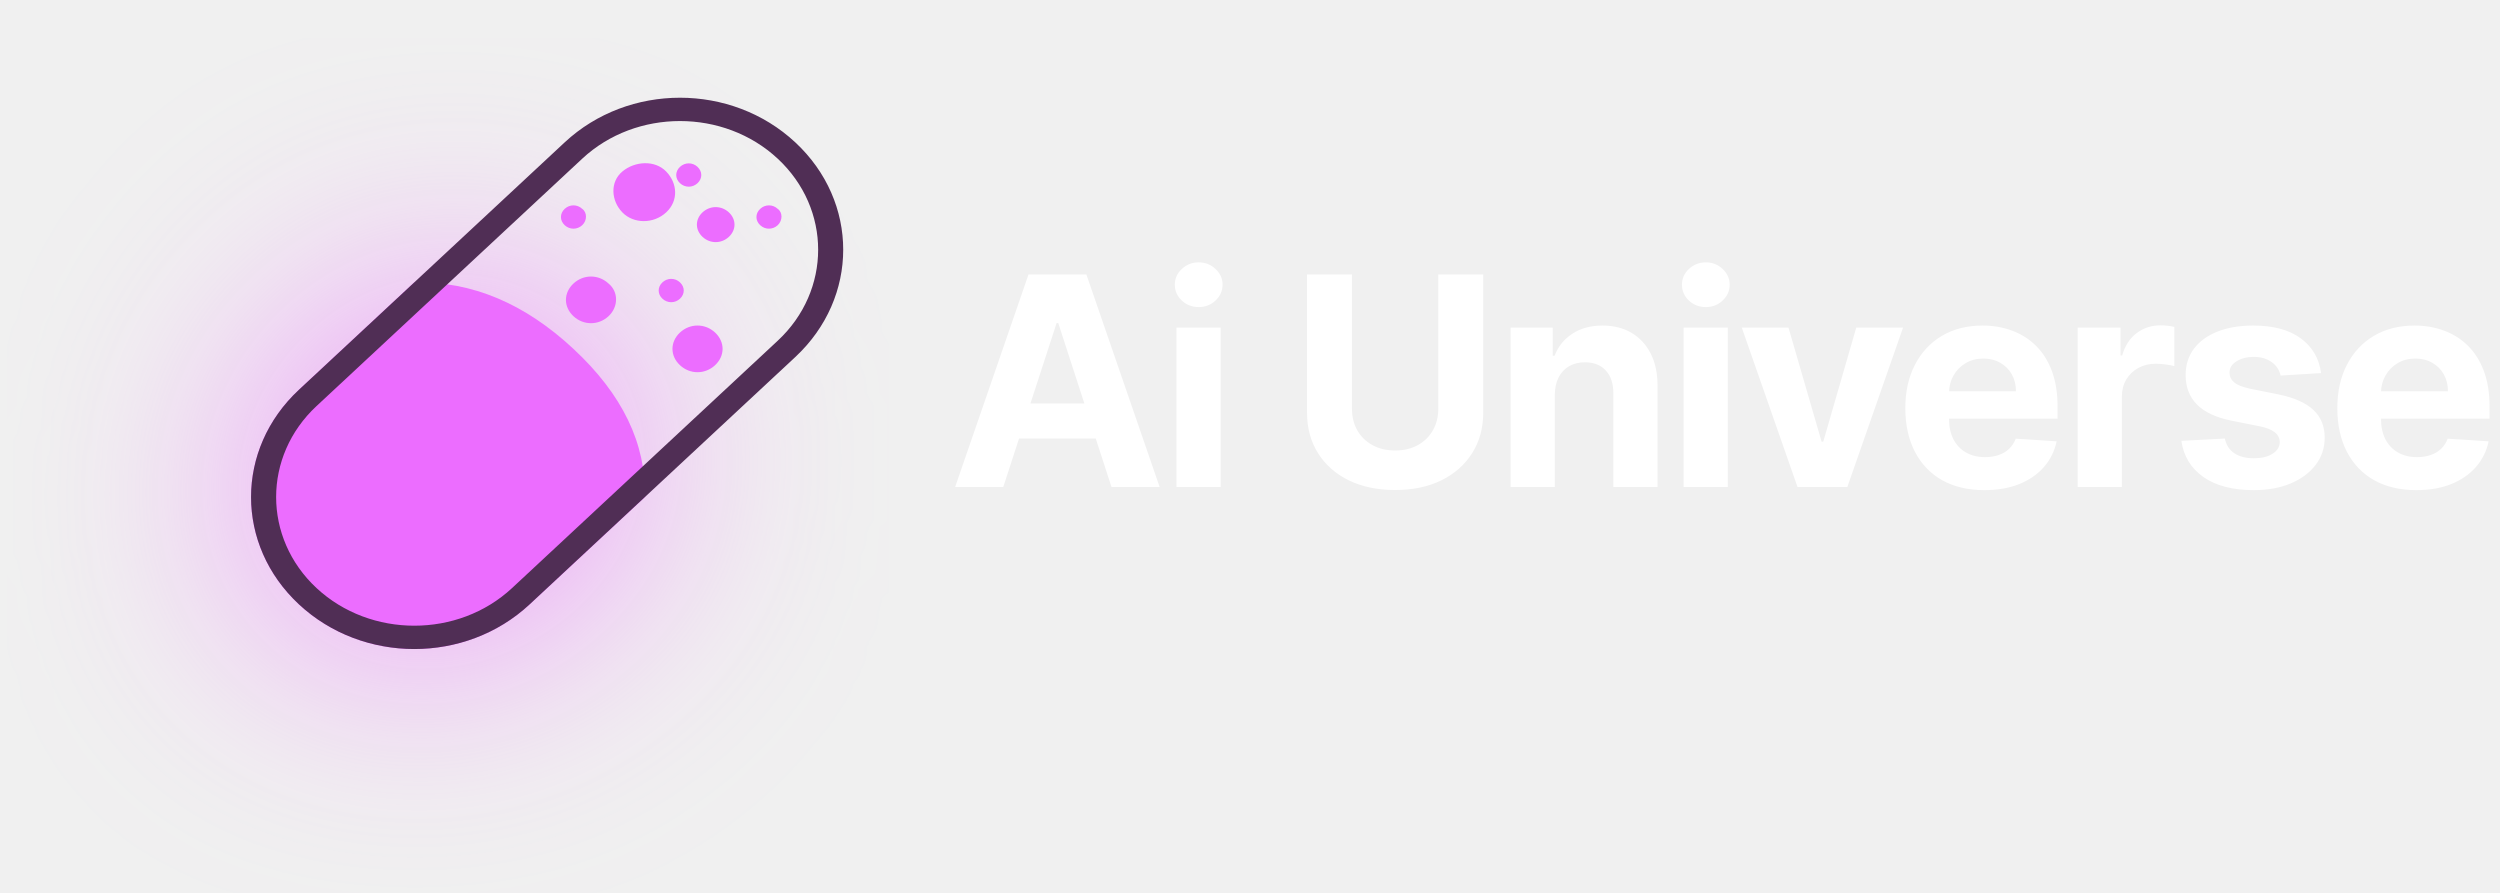
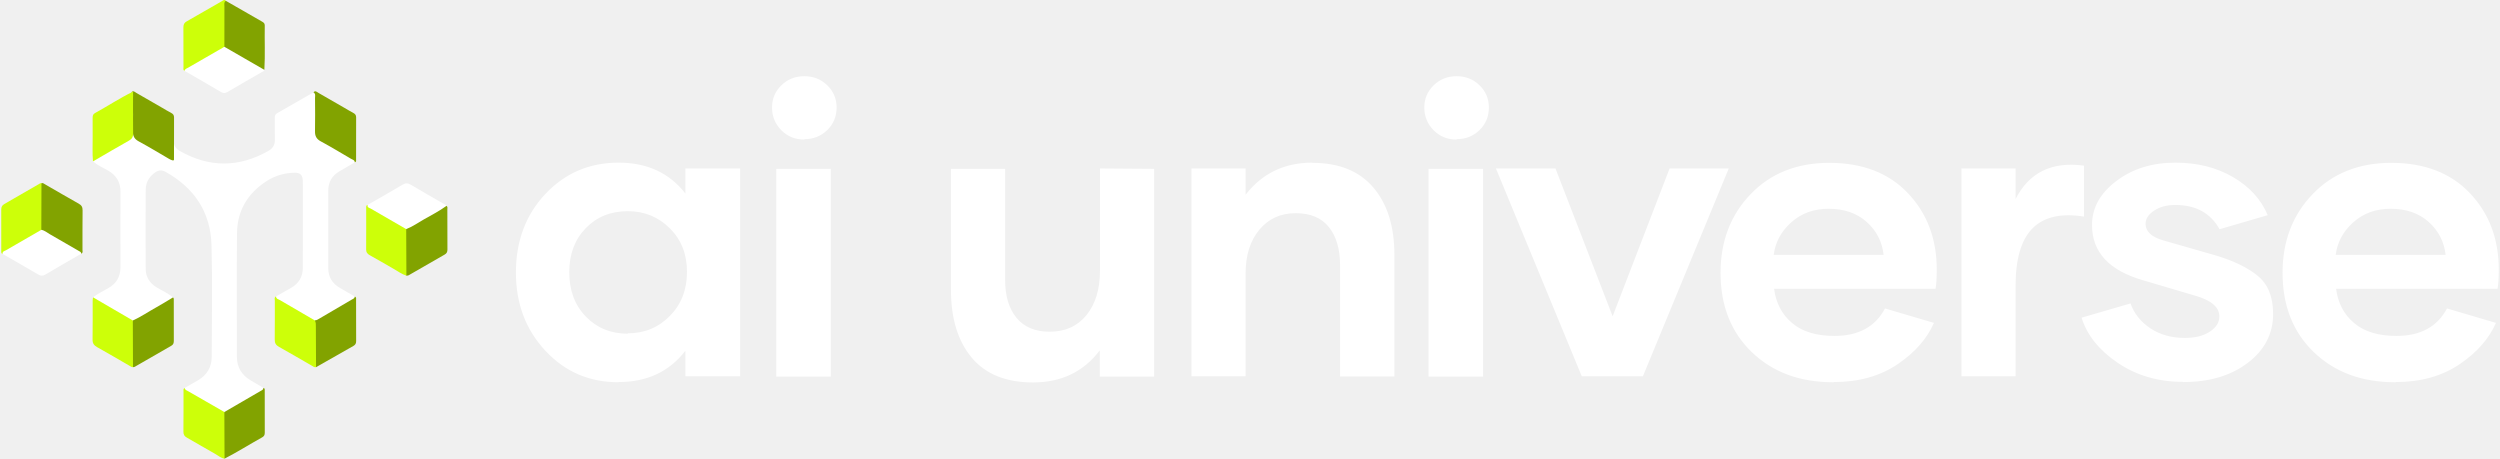
- <svg xmlns="http://www.w3.org/2000/svg" width="154" height="55" viewBox="0 0 154 55" fill="none">
-   <path d="M61.801 30H58.836L63.355 16.909H66.922L71.434 30H68.468L65.189 19.901H65.087L61.801 30ZM61.616 24.854H68.622V27.015H61.616V24.854ZM72.472 30V20.182H75.195V30H72.472ZM73.84 18.916C73.435 18.916 73.087 18.782 72.798 18.514C72.512 18.241 72.369 17.915 72.369 17.535C72.369 17.16 72.512 16.839 72.798 16.57C73.087 16.298 73.435 16.161 73.84 16.161C74.244 16.161 74.59 16.298 74.875 16.57C75.165 16.839 75.31 17.16 75.31 17.535C75.31 17.915 75.165 18.241 74.875 18.514C74.59 18.782 74.244 18.916 73.84 18.916ZM88.599 16.909H91.367V25.41C91.367 26.365 91.139 27.2 90.683 27.916C90.231 28.632 89.598 29.19 88.784 29.591C87.97 29.987 87.022 30.185 85.94 30.185C84.853 30.185 83.903 29.987 83.089 29.591C82.275 29.19 81.642 28.632 81.191 27.916C80.739 27.2 80.513 26.365 80.513 25.41V16.909H83.281V25.174C83.281 25.673 83.389 26.116 83.607 26.504C83.828 26.891 84.139 27.196 84.54 27.418C84.941 27.639 85.407 27.75 85.94 27.75C86.477 27.75 86.943 27.639 87.34 27.418C87.74 27.196 88.049 26.891 88.267 26.504C88.488 26.116 88.599 25.673 88.599 25.174V16.909ZM95.776 24.324V30H93.053V20.182H95.648V21.914H95.763C95.98 21.343 96.345 20.891 96.856 20.559C97.367 20.222 97.987 20.054 98.716 20.054C99.398 20.054 99.992 20.203 100.499 20.501C101.007 20.8 101.401 21.226 101.682 21.78C101.963 22.329 102.104 22.986 102.104 23.749V30H99.381V24.234C99.385 23.634 99.232 23.165 98.921 22.828C98.61 22.487 98.181 22.317 97.636 22.317C97.269 22.317 96.945 22.396 96.664 22.553C96.387 22.711 96.17 22.941 96.012 23.244C95.859 23.542 95.78 23.902 95.776 24.324ZM103.71 30V20.182H106.433V30H103.71ZM105.078 18.916C104.673 18.916 104.326 18.782 104.036 18.514C103.75 18.241 103.608 17.915 103.608 17.535C103.608 17.16 103.75 16.839 104.036 16.57C104.326 16.298 104.673 16.161 105.078 16.161C105.483 16.161 105.828 16.298 106.113 16.57C106.403 16.839 106.548 17.16 106.548 17.535C106.548 17.915 106.403 18.241 106.113 18.514C105.828 18.782 105.483 18.916 105.078 18.916ZM117.228 20.182L113.795 30H110.727L107.294 20.182H110.171L112.21 27.207H112.312L114.345 20.182H117.228ZM122.239 30.192C121.229 30.192 120.36 29.987 119.631 29.578C118.907 29.165 118.349 28.581 117.957 27.827C117.564 27.068 117.368 26.171 117.368 25.136C117.368 24.126 117.564 23.239 117.957 22.477C118.349 21.714 118.9 21.119 119.612 20.693C120.328 20.267 121.167 20.054 122.131 20.054C122.778 20.054 123.381 20.158 123.939 20.367C124.502 20.572 124.992 20.881 125.41 21.294C125.832 21.707 126.16 22.227 126.394 22.854C126.628 23.476 126.746 24.204 126.746 25.04V25.788H118.455V24.1H124.182C124.182 23.708 124.097 23.361 123.927 23.058C123.756 22.756 123.52 22.519 123.217 22.349C122.919 22.174 122.572 22.087 122.175 22.087C121.762 22.087 121.395 22.183 121.076 22.374C120.761 22.562 120.513 22.815 120.334 23.135C120.155 23.45 120.064 23.802 120.06 24.19V25.794C120.06 26.28 120.149 26.7 120.328 27.053C120.511 27.407 120.769 27.68 121.101 27.871C121.434 28.063 121.828 28.159 122.284 28.159C122.587 28.159 122.864 28.116 123.115 28.031C123.366 27.946 123.582 27.818 123.761 27.648C123.939 27.477 124.076 27.268 124.17 27.021L126.688 27.188C126.56 27.793 126.298 28.321 125.902 28.773C125.51 29.22 125.003 29.57 124.381 29.821C123.763 30.068 123.049 30.192 122.239 30.192ZM127.983 30V20.182H130.623V21.895H130.725C130.904 21.285 131.204 20.825 131.626 20.514C132.048 20.199 132.534 20.041 133.083 20.041C133.22 20.041 133.367 20.05 133.524 20.067C133.682 20.084 133.821 20.107 133.94 20.137V22.553C133.812 22.515 133.635 22.481 133.409 22.451C133.184 22.421 132.977 22.406 132.789 22.406C132.389 22.406 132.031 22.494 131.716 22.668C131.404 22.839 131.157 23.077 130.974 23.384C130.795 23.691 130.706 24.045 130.706 24.445V30H127.983ZM142.977 22.982L140.484 23.135C140.441 22.922 140.35 22.73 140.209 22.56C140.068 22.385 139.883 22.246 139.653 22.144C139.427 22.038 139.157 21.984 138.841 21.984C138.419 21.984 138.064 22.074 137.774 22.253C137.484 22.428 137.339 22.662 137.339 22.956C137.339 23.19 137.433 23.389 137.62 23.55C137.808 23.712 138.13 23.842 138.586 23.94L140.363 24.298C141.317 24.494 142.029 24.81 142.497 25.244C142.966 25.679 143.201 26.25 143.201 26.957C143.201 27.601 143.011 28.166 142.632 28.651C142.257 29.137 141.741 29.516 141.085 29.789C140.433 30.058 139.681 30.192 138.828 30.192C137.529 30.192 136.493 29.921 135.722 29.38C134.955 28.834 134.505 28.093 134.373 27.155L137.051 27.015C137.132 27.411 137.328 27.714 137.64 27.923C137.951 28.127 138.349 28.229 138.835 28.229C139.312 28.229 139.696 28.138 139.985 27.954C140.279 27.767 140.429 27.526 140.433 27.232C140.429 26.985 140.324 26.783 140.12 26.625C139.915 26.463 139.6 26.34 139.174 26.254L137.473 25.916C136.515 25.724 135.801 25.391 135.332 24.918C134.867 24.445 134.635 23.842 134.635 23.109C134.635 22.479 134.806 21.935 135.147 21.479C135.492 21.023 135.975 20.672 136.598 20.425C137.224 20.178 137.957 20.054 138.796 20.054C140.037 20.054 141.012 20.316 141.724 20.84C142.44 21.364 142.858 22.078 142.977 22.982ZM148.85 30.192C147.84 30.192 146.97 29.987 146.242 29.578C145.517 29.165 144.959 28.581 144.567 27.827C144.175 27.068 143.979 26.171 143.979 25.136C143.979 24.126 144.175 23.239 144.567 22.477C144.959 21.714 145.511 21.119 146.223 20.693C146.938 20.267 147.778 20.054 148.741 20.054C149.389 20.054 149.992 20.158 150.55 20.367C151.112 20.572 151.603 20.881 152.02 21.294C152.442 21.707 152.77 22.227 153.005 22.854C153.239 23.476 153.356 24.204 153.356 25.04V25.788H145.066V24.1H150.793C150.793 23.708 150.708 23.361 150.537 23.058C150.367 22.756 150.13 22.519 149.828 22.349C149.529 22.174 149.182 22.087 148.786 22.087C148.372 22.087 148.006 22.183 147.686 22.374C147.371 22.562 147.124 22.815 146.945 23.135C146.766 23.45 146.674 23.802 146.67 24.19V25.794C146.67 26.28 146.759 26.7 146.938 27.053C147.122 27.407 147.38 27.68 147.712 27.871C148.044 28.063 148.438 28.159 148.894 28.159C149.197 28.159 149.474 28.116 149.725 28.031C149.977 27.946 150.192 27.818 150.371 27.648C150.55 27.477 150.686 27.268 150.78 27.021L153.299 27.188C153.171 27.793 152.909 28.321 152.512 28.773C152.12 29.22 151.613 29.57 150.991 29.821C150.373 30.068 149.659 30.192 148.85 30.192Z" fill="white" />
-   <g filter="url(#filter0_f_1_4)">
-     <path d="M18.418 24.006L25.521 17.394C29.072 17.322 32.314 18.688 35.325 21.491C38.336 24.294 39.803 27.312 39.725 30.619L32.623 37.231C28.686 40.897 22.355 40.897 18.418 37.231C14.481 33.566 14.481 27.672 18.418 24.006Z" fill="#EC6DFF" fill-opacity="0.75" />
-   </g>
-   <path d="M18.418 24.006L25.521 17.394C29.072 17.322 32.314 18.688 35.325 21.491C38.336 24.294 39.803 27.312 39.725 30.619L32.623 37.231C28.686 40.897 22.355 40.897 18.418 37.231C14.481 33.566 14.481 27.672 18.418 24.006Z" fill="#EC6DFF" />
-   <path d="M19.499 25.012C16.18 28.103 16.18 33.134 19.499 36.225C22.819 39.316 28.223 39.316 31.542 36.225L47.908 20.988C51.228 17.897 51.228 12.866 47.908 9.775C44.589 6.684 39.185 6.684 35.865 9.775L19.499 25.012ZM18.418 24.006L34.785 8.769C38.722 5.103 45.052 5.103 48.989 8.769C52.926 12.434 52.926 18.328 48.989 21.994L32.623 37.231C28.686 40.897 22.355 40.897 18.418 37.231C14.481 33.566 14.481 27.672 18.418 24.006Z" fill="#502E55" />
-   <path d="M37.486 19.478C36.869 20.053 35.942 20.053 35.325 19.478C34.707 18.903 34.707 18.041 35.325 17.466C35.942 16.891 36.869 16.891 37.486 17.466C38.104 17.969 38.104 18.903 37.486 19.478ZM44.048 22.497C43.431 23.072 42.504 23.072 41.887 22.497C41.269 21.922 41.269 21.059 41.887 20.484C42.504 19.909 43.431 19.909 44.048 20.484C44.666 21.059 44.666 21.922 44.048 22.497ZM44.898 14.591C44.434 15.022 43.739 15.022 43.276 14.591C42.813 14.159 42.813 13.512 43.276 13.081C43.739 12.65 44.434 12.65 44.898 13.081C45.361 13.512 45.361 14.159 44.898 14.591ZM47.908 13.872C47.599 14.159 47.136 14.159 46.828 13.872C46.519 13.584 46.519 13.153 46.828 12.866C47.136 12.578 47.599 12.578 47.908 12.866C48.217 13.081 48.217 13.584 47.908 13.872ZM42.968 11.284C42.659 11.572 42.196 11.572 41.887 11.284C41.578 10.997 41.578 10.566 41.887 10.278C42.196 9.991 42.659 9.991 42.968 10.278C43.276 10.566 43.276 10.997 42.968 11.284ZM41.887 18.4C41.578 18.688 41.115 18.688 40.806 18.4C40.497 18.113 40.497 17.681 40.806 17.394C41.115 17.106 41.578 17.106 41.887 17.394C42.196 17.681 42.196 18.113 41.887 18.4ZM35.865 13.872C35.556 14.159 35.093 14.159 34.785 13.872C34.476 13.584 34.476 13.153 34.785 12.866C35.093 12.578 35.556 12.578 35.865 12.866C36.174 13.081 36.174 13.584 35.865 13.872ZM41.038 13.081C40.266 13.8 39.03 13.8 38.336 13.081C37.641 12.363 37.564 11.213 38.336 10.566C39.108 9.919 40.343 9.847 41.038 10.566C41.732 11.284 41.81 12.363 41.038 13.081Z" fill="#EC6DFF" />
-   <defs>
-     <filter id="filter0_f_1_4" x="0.465" y="2.391" width="54.263" height="52.589" filterUnits="userSpaceOnUse" color-interpolation-filters="sRGB">
-       <feFlood flood-opacity="0" result="BackgroundImageFix" />
-       <feBlend mode="normal" in="SourceGraphic" in2="BackgroundImageFix" result="shape" />
-       <feGaussianBlur stdDeviation="7.5" result="effect1_foregroundBlur_1_4" />
-     </filter>
-   </defs>
+ <svg xmlns="http://www.w3.org/2000/svg" width="1826" height="335" viewBox="0 0 1826 335" fill="none">
+   <path d="M97.191 66.931C97.944 66.843 98.507 67.282 99.101 67.624C107.632 72.571 116.135 77.568 124.712 82.431C126.367 83.371 127.052 84.395 127.002 86.334C126.868 91.753 127.081 97.18 126.914 102.599C126.801 106.238 128.306 108.561 131.422 110.324C152.985 122.52 174.465 122.428 195.998 110.245C199.412 108.315 200.904 105.67 200.774 101.759C200.603 96.482 200.782 91.193 200.707 85.908C200.686 84.353 201.125 83.401 202.554 82.594C211.382 77.614 220.152 72.529 228.943 67.478C231.926 67.879 231.119 70.348 231.165 72.028C231.353 79.126 231.454 86.238 231.169 93.328C230.977 98.153 232.882 101.078 237.069 103.309C243.699 106.84 250.146 110.734 256.551 114.665C257.943 115.522 260.136 116.048 259.162 118.572C255.448 120.736 251.734 122.9 248.02 125.064C242.513 128.273 239.735 133.015 239.743 139.441C239.776 158.188 239.78 176.939 239.743 195.686C239.726 202.3 242.68 207.067 248.329 210.314C251.934 212.39 255.528 214.492 259.125 216.581C260.215 218.152 258.916 218.9 257.934 219.489C249.628 224.486 241.285 229.424 232.816 234.145C231.963 234.622 231.002 234.822 230.004 234.747C225.562 233.377 221.886 230.54 217.875 228.346C213.116 225.743 208.47 222.931 203.828 220.124C202.575 219.368 200.544 218.778 201.643 216.485C205.27 214.425 208.892 212.361 212.527 210.31C218.243 207.084 221.15 202.204 221.176 195.636C221.196 189.787 221.196 183.938 221.196 178.092C221.196 163.887 221.196 149.686 221.196 135.48C221.196 134.365 221.226 133.249 221.176 132.138C220.975 127.747 219.308 126.071 214.988 126.159C207.58 126.309 200.682 128.386 194.499 132.409C180.803 141.317 173.266 154.006 173.111 170.367C172.827 200.445 173.007 230.523 173.028 260.601C173.036 268.209 176.499 273.904 182.992 277.785C186.096 279.64 189.226 281.449 192.343 283.279C193.254 284.57 192.405 285.49 191.478 286.029C182.386 291.268 173.796 297.41 164.028 301.458C161.722 301.299 159.833 300.079 157.957 298.935C151.452 294.974 144.742 291.368 138.187 287.499C136.611 286.568 134.431 285.999 134.857 283.392C138.224 281.454 141.629 279.565 144.959 277.56C151.314 273.728 154.615 267.992 154.636 260.643C154.719 233.385 155.233 206.111 154.473 178.874C153.804 154.85 141.813 137.106 120.814 125.449C118.215 124.007 115.796 124.229 113.394 125.896C108.974 128.963 106.458 133.212 106.425 138.535C106.304 157.866 106.287 177.198 106.425 196.526C106.467 202.346 109.358 206.804 114.384 209.875C118.383 212.319 122.736 214.187 126.384 217.207C126.814 218.465 125.857 218.991 125.063 219.447C116.44 224.39 107.95 229.562 99.205 234.3C98.591 234.634 97.902 234.743 97.2 234.734C94.334 234.358 92.169 232.499 89.771 231.154C83.73 227.765 77.684 224.377 71.73 220.838C70.172 219.915 68.609 219 67.949 217.153C71.359 214.513 75.231 212.641 78.963 210.539C85.121 207.067 88.054 201.958 88.012 194.851C87.904 176.63 87.912 158.405 88.012 140.185C88.05 133.061 84.987 128.027 78.867 124.546C75.156 122.436 71.195 120.711 67.92 117.878C68.776 115.797 70.569 114.736 72.411 113.721C78.745 110.232 84.841 106.322 91.225 102.933C94.564 101.162 96.001 98.801 95.884 94.953C95.658 87.454 95.804 79.937 95.825 72.429C95.829 70.486 95.725 68.502 97.191 66.914V66.931Z" fill="white" />
+   <path d="M134.861 283.404C135.133 284.883 136.495 285.209 137.531 285.807C146.301 290.875 155.091 295.901 163.878 300.94C165.457 302.26 165.378 304.132 165.395 305.899C165.482 313.896 165.445 321.897 165.424 329.894C165.42 331.736 165.014 333.445 164.007 334.995C161.434 334.652 159.558 332.873 157.423 331.678C150.416 327.759 143.535 323.614 136.537 319.678C134.765 318.684 133.955 317.556 133.975 315.454C134.072 305.619 134.005 295.784 134.026 285.949C134.026 285.042 133.7 283.956 134.865 283.404H134.861Z" fill="#CDFF09" />
+   <path d="M30.297 133.773C31.387 133.459 32.148 134.195 32.962 134.663C41.13 139.359 49.248 144.147 57.475 148.738C59.564 149.904 60.354 151.229 60.32 153.635C60.182 163.203 60.279 172.771 60.245 182.343C60.245 183.362 60.759 184.62 59.389 185.276C49.691 180.458 40.566 174.63 31.208 169.219C30.217 168.647 29.511 167.799 29.202 166.65C28.366 156.819 28.86 146.984 28.91 137.153C28.914 135.874 29.365 134.709 30.297 133.773Z" fill="#82A300" />
+   <path d="M134.782 51.744C133.578 51.184 134.013 50.072 134.009 49.187C133.979 39.452 134.038 29.713 133.954 19.978C133.938 17.951 134.506 16.652 136.332 15.62C144.926 10.769 153.445 5.785 162.01 0.888C162.883 0.387 163.832 -0.658 164.939 0.587C165.737 11.367 165.54 22.146 165.039 32.922C164.78 34.037 164.224 35.04 163.247 35.612C153.829 41.119 144.704 47.144 134.777 51.744H134.782Z" fill="#CDFF09" />
+   <path d="M201.643 216.498C201.614 218.37 203.318 218.52 204.421 219.168C212.907 224.156 221.426 229.087 229.933 234.038C231.876 234.965 232.155 236.77 232.189 238.596C232.352 247.031 232.302 255.467 232.222 263.902C232.206 265.482 231.637 266.869 230.835 268.185C229.59 268.507 228.725 267.646 227.802 267.12C219.755 262.519 211.766 257.802 203.674 253.282C201.459 252.045 200.628 250.562 200.665 248.03C200.799 238.617 200.69 229.199 200.745 219.782C200.749 218.662 200.101 217.246 201.643 216.498Z" fill="#CDFF09" />
+   <path d="M259.167 118.58C259.016 116.809 257.399 116.587 256.263 115.919C248.943 111.632 241.673 107.245 234.224 103.201C231.069 101.488 230.008 99.261 230.075 95.826C230.238 87.759 230.154 79.682 230.1 71.61C230.092 70.177 230.706 68.469 228.947 67.487C230.288 65.799 231.449 67.194 232.523 67.804C238.911 71.431 245.262 75.128 251.625 78.805C253.785 80.054 255.912 81.37 258.118 82.528C259.488 83.246 260.132 84.128 260.123 85.762C260.061 96.027 260.098 106.293 260.082 116.558C260.082 117.327 260.299 118.279 259.171 118.576L259.167 118.58Z" fill="#82A300" />
+   <path d="M123.263 115.919C115.943 111.632 108.673 107.245 101.224 103.201C98.069 101.488 97.008 99.261 97.075 95.826C97.238 87.759 97.154 79.682 97.1 71.61C97.092 70.177 97.706 68.469 95.947 67.487C97.288 65.799 98.45 67.194 99.523 67.804C105.911 71.431 112.262 75.128 118.625 78.805C120.785 80.054 122.912 81.37 125.118 82.528C126.488 83.246 127.132 84.128 127.123 85.762C127.061 96.027 127.098 106.293 127.082 116.558C127.08 117.822 124.881 116.871 123.263 115.919Z" fill="#82A300" />
+   <path d="M97.016 234.096C103.066 231.372 108.518 227.578 114.309 224.39C118.408 222.134 122.369 219.619 126.388 217.221C127.123 217.868 126.931 218.746 126.931 219.556C126.939 229.3 126.914 239.043 126.956 248.782C126.964 250.411 126.731 251.635 125.101 252.559C116.147 257.635 107.265 262.824 98.341 267.955C98.006 268.147 97.543 268.105 97.137 268.172C95.859 266.89 95.667 265.243 95.65 263.568C95.583 255.149 95.554 246.726 95.667 238.307C95.688 236.791 95.788 235.249 97.012 234.092L97.016 234.096Z" fill="#82A300" />
+   <path d="M326.095 150.379C327.161 151.047 326.747 152.121 326.747 153.028C326.776 162.759 326.726 172.489 326.806 182.22C326.818 183.954 326.325 185.053 324.796 185.926C315.989 190.948 307.223 196.049 298.428 201.092C297.994 201.343 297.375 201.276 296.845 201.36C295.942 200.407 295.487 199.246 295.478 197.963C295.441 188.128 294.935 178.284 295.75 168.462C296.114 166.999 297.212 166.164 298.424 165.441C306.529 160.603 314.848 156.128 322.92 151.227C323.898 150.634 324.967 150.396 326.099 150.383L326.095 150.379Z" fill="#82A300" />
+   <path d="M134.782 51.744C135.083 50.265 136.474 49.977 137.502 49.379C146.28 44.278 155.091 39.23 163.89 34.171C165.227 33.565 166.305 34.292 167.354 34.919C175.025 39.527 182.871 43.839 190.571 48.401C191.674 49.053 192.606 49.801 193.091 51.017C192.924 51.999 192.021 52.199 191.344 52.592C182.959 57.443 174.528 62.21 166.197 67.148C164.413 68.205 163.138 68.23 161.346 67.165C152.543 61.938 143.648 56.87 134.782 51.748V51.744Z" fill="white" />
+   <path d="M30.184 167.869C32.59 168.278 34.374 169.916 36.396 171.065C43.357 175.005 50.259 179.049 57.178 183.06C58.106 183.599 59.267 183.921 59.388 185.274C50.623 190.347 41.815 195.348 33.121 200.541C31.14 201.723 29.716 201.565 27.835 200.453C19.237 195.381 10.555 190.447 1.902 185.462C0.766 183.695 2.228 182.826 3.298 182.183C11.374 177.324 19.475 172.515 27.781 168.048C28.508 167.655 29.352 167.488 30.184 167.877V167.869Z" fill="white" />
+   <path d="M326.095 150.379C320.839 154.227 315.024 157.148 309.4 160.373C305.214 162.776 301.244 165.588 296.694 167.338C295.349 168.069 294.263 167.28 293.202 166.67C285.606 162.287 277.989 157.942 270.444 153.471C269.048 152.644 267.486 151.775 268.505 149.661C277.028 144.756 285.606 139.938 294.046 134.896C296.26 133.575 297.889 133.634 300.054 134.933C307.654 139.496 315.387 143.845 323.046 148.307C324.103 148.921 325.327 149.322 326.091 150.379H326.095Z" fill="white" />
+   <path d="M164.003 335C163.961 323.649 163.919 312.297 163.874 300.945C172.685 295.827 181.497 290.717 190.3 285.591C191.223 285.056 192.41 284.726 192.347 283.297C193.475 283.539 193.362 284.467 193.362 285.265C193.375 295.543 193.341 305.821 193.387 316.099C193.396 317.666 192.894 318.656 191.491 319.433C182.278 324.539 173.379 330.196 163.999 335H164.003Z" fill="#82A300" />
+   <path d="M97.016 234.096C97.058 245.456 97.1 256.816 97.137 268.176C96.231 268.264 95.558 267.725 94.843 267.311C86.897 262.719 78.988 258.048 70.978 253.574C68.655 252.274 67.556 250.816 67.607 248.021C67.77 238.558 67.661 229.094 67.678 219.627C67.678 218.808 67.857 217.985 67.958 217.166C77.642 222.811 87.331 228.451 97.016 234.096Z" fill="#CDFF09" />
+   <path d="M230.836 268.184C230.79 258.408 230.744 248.631 230.706 238.859C230.698 237.208 230.844 235.541 229.933 234.041C231.379 233.949 232.519 233.118 233.706 232.429C241.339 227.979 248.964 223.513 256.577 219.03C257.604 218.424 258.983 218.144 259.129 216.594C260.404 217.045 260.078 218.161 260.082 219.059C260.107 229.078 260.053 239.097 260.132 249.116C260.149 250.9 259.522 251.894 258.01 252.742C248.927 257.848 239.889 263.033 230.836 268.189V268.184Z" fill="#82A300" />
+   <path d="M30.184 167.869C21.602 172.816 13.008 177.737 4.455 182.738C3.398 183.357 1.602 183.482 1.903 185.458C0.804 185.174 0.921 184.276 0.921 183.465C0.921 173.334 0.971 163.202 0.912 153.07C0.9 151.19 1.501 149.966 3.148 149.021C11.817 144.062 20.445 139.036 29.098 134.047C29.436 133.851 29.891 133.859 30.293 133.771C30.255 145.136 30.217 156.504 30.18 167.869H30.184Z" fill="#CDFF09" />
+   <path d="M268.505 149.656C268.024 151.67 269.854 151.816 270.903 152.431C279.476 157.44 288.091 162.378 296.694 167.338C296.744 178.677 296.79 190.016 296.84 201.356C293.381 200.215 290.465 198.051 287.344 196.279C281.54 192.987 275.812 189.565 269.975 186.34C268.175 185.345 267.414 184.188 267.431 182.091C267.519 172.08 267.464 162.065 267.46 152.05C267.46 151.102 267.214 150.045 268.501 149.656H268.505Z" fill="#CDFF09" />
+   <path d="M193.091 51.017C183.356 45.401 173.625 39.786 163.89 34.171C163.895 24.378 163.878 14.58 163.924 4.787C163.932 3.341 163.41 1.695 164.943 0.592C173.734 5.643 182.516 10.703 191.319 15.733C192.448 16.377 193.404 16.978 193.379 18.524C193.187 29.354 193.726 40.191 193.091 51.017Z" fill="#82A300" />
+   <path d="M97.192 66.93C97.183 77.091 97.096 87.248 97.23 97.404C97.263 99.932 96.536 101.399 94.28 102.665C85.427 107.624 76.694 112.796 67.916 117.89C67.348 111.79 67.77 105.673 67.678 99.565C67.611 95.115 67.686 90.665 67.661 86.216C67.653 84.758 67.816 83.45 69.266 82.656C78.641 77.529 87.545 71.576 97.188 66.93H97.192Z" fill="#CDFF09" />
+   <path d="M451.826 279.049L451.68 279.195C430.439 279.195 412.715 271.578 398.359 256.197C384.004 240.816 376.826 221.773 376.826 199.068C376.826 176.07 384.004 156.881 398.359 141.646C412.715 126.412 430.586 118.795 451.826 118.795C472.627 118.795 488.887 126.266 500.605 141.354V123.043H540.596V274.801H500.605V256.197C488.887 271.432 472.627 279.049 451.826 279.049ZM458.564 243.746V243.453C470.723 243.453 480.977 239.205 489.326 230.709C497.676 222.213 501.777 211.52 501.777 198.482C501.777 185.738 497.676 175.191 489.326 166.842C480.977 158.492 470.723 154.244 458.564 154.244C446.113 154.244 435.859 158.346 427.803 166.695C419.746 175.045 415.791 185.738 415.791 198.775C415.791 211.959 419.746 222.799 427.803 231.148C435.859 239.498 446.113 243.746 458.564 243.746ZM587.482 101.656V101.949C580.891 101.949 575.324 99.752 570.783 95.211C566.242 90.67 563.898 85.103 563.898 78.512C563.898 72.066 566.242 66.647 570.783 62.252C575.324 57.857 580.891 55.66 587.482 55.66C594.074 55.66 599.641 57.857 604.182 62.252C608.723 66.647 611.066 72.066 611.066 78.512C611.066 85.103 608.723 90.67 604.182 95.064C599.641 99.459 594.074 101.656 587.482 101.656ZM566.975 275.094V123.336H606.818V275.094H566.975ZM803.424 123.043L842.975 123.336V275.094H803.277V255.904C791.412 271.578 775.152 279.342 754.498 279.342C734.869 279.342 719.928 273.336 709.82 261.324C699.713 249.312 694.586 232.76 694.586 211.812V123.336H734.137V204.342C734.137 216.207 736.92 225.436 742.486 232.174C748.053 238.912 756.109 242.281 766.656 242.281C777.936 242.281 786.871 238.326 793.463 230.27C800.055 222.213 803.424 211.373 803.424 197.75V123.043ZM958.562 118.795V118.941C978.045 118.941 992.84 124.947 1003.09 136.959C1013.35 148.971 1018.47 165.377 1018.47 186.178V274.947H978.777V193.648C978.777 181.783 975.994 172.555 970.574 165.816C965.154 159.078 957.098 155.709 946.404 155.709C935.418 155.709 926.629 159.664 919.891 167.721C913.152 175.777 909.783 186.471 909.783 199.801V274.801H870.232V123.043H909.783V142.232C921.941 126.559 938.201 118.795 958.562 118.795ZM1063.9 101.656V101.949C1057.3 101.949 1051.74 99.752 1047.2 95.211C1042.66 90.67 1040.31 85.103 1040.31 78.512C1040.31 72.066 1042.66 66.647 1047.2 62.252C1051.74 57.857 1057.3 55.66 1063.9 55.66C1070.49 55.66 1076.05 57.857 1080.6 62.252C1085.14 66.647 1087.48 72.066 1087.48 78.512C1087.48 85.103 1085.14 90.67 1080.6 95.064C1076.05 99.459 1070.49 101.656 1063.9 101.656ZM1043.39 275.094V123.336H1083.23V275.094H1043.39ZM1219.47 123.043H1262.69L1199.99 274.801H1155.31L1092.62 123.043H1136.12L1177.87 231.002L1219.47 123.043ZM1339.46 279.049L1339.02 279.195C1314.55 279.195 1294.78 271.871 1279.54 257.223C1264.31 242.574 1256.69 223.238 1256.69 199.215C1256.69 176.217 1264.02 157.027 1278.67 141.793C1293.31 126.559 1312.5 118.941 1336.09 118.941C1360.26 118.941 1379.45 126.266 1393.51 141.061C1407.57 155.855 1414.6 174.459 1414.6 196.871C1414.6 203.023 1414.31 207.711 1413.72 210.934H1295.8C1297.12 221.334 1301.52 229.684 1308.99 235.982C1316.46 242.281 1326.71 245.357 1339.9 245.357C1357.47 245.357 1369.78 238.619 1376.81 225.289L1412.55 235.836C1407.57 247.262 1398.78 257.369 1386.04 266.012C1373.29 274.654 1357.77 279.049 1339.46 279.049ZM1295.51 186.178H1375.79C1374.76 176.656 1370.66 168.6 1363.48 162.154C1356.3 155.709 1347.07 152.486 1335.65 152.486C1324.66 152.486 1315.58 155.855 1308.26 162.447C1300.93 169.039 1296.68 176.949 1295.51 186.178ZM1472.18 145.455L1472.04 145.602C1482 125.973 1498.7 117.77 1522.13 120.992V158.199C1505.58 155.562 1493.13 158.346 1484.78 166.549C1476.43 174.752 1472.18 188.814 1472.18 208.736V274.801H1432.63V123.043H1472.18V145.455ZM1594.66 279.049L1594.22 278.902C1576.2 278.902 1560.38 274.215 1546.76 264.986C1533.13 255.758 1524.34 244.771 1520.39 232.027L1556.13 221.627C1558.77 229.098 1563.6 235.104 1570.63 239.791C1577.66 244.479 1586.01 246.822 1595.83 246.822C1603.3 246.822 1609.3 245.357 1613.99 242.281C1618.68 239.205 1621.02 235.543 1621.02 231.148C1621.02 224.557 1615.46 219.576 1604.18 216.207L1565.51 204.781C1540.46 197.604 1528.01 184.127 1528.01 164.352C1528.01 151.754 1534.01 141.061 1545.88 132.125C1557.74 123.189 1572.1 118.795 1588.94 118.795C1604.91 118.795 1618.97 122.311 1630.98 129.342C1643 136.373 1651.49 145.602 1656.33 157.174L1621.17 167.428C1614.58 155.562 1603.74 149.703 1588.8 149.703C1582.79 149.703 1577.66 151.021 1573.42 153.805C1569.17 156.588 1567.12 159.811 1567.12 163.473C1567.12 169.039 1571.37 172.994 1579.71 175.484L1617.51 186.324C1631.13 190.279 1641.68 195.406 1649.15 201.559C1656.62 207.711 1660.28 216.939 1660.28 229.391C1660.28 243.746 1654.13 255.611 1641.82 264.986C1629.52 274.361 1613.85 279.049 1594.66 279.049ZM1749.94 279.049L1749.5 279.195C1725.04 279.195 1705.26 271.871 1690.03 257.223C1674.79 242.574 1667.18 223.238 1667.18 199.215C1667.18 176.217 1674.5 157.027 1689.15 141.793C1703.8 126.559 1722.99 118.941 1746.57 118.941C1770.74 118.941 1789.93 126.266 1803.99 141.061C1818.06 155.855 1825.09 174.459 1825.09 196.871C1825.09 203.023 1824.79 207.711 1824.21 210.934H1706.29C1707.61 221.334 1712 229.684 1719.47 235.982C1726.94 242.281 1737.2 245.357 1750.38 245.357C1767.96 245.357 1780.26 238.619 1787.29 225.289L1823.04 235.836C1818.06 247.262 1809.27 257.369 1796.52 266.012C1783.78 274.654 1768.25 279.049 1749.94 279.049ZM1706 186.178H1786.27C1785.24 176.656 1781.14 168.6 1773.96 162.154C1766.79 155.709 1757.56 152.486 1746.13 152.486C1735.15 152.486 1726.06 155.855 1718.74 162.447C1711.42 169.039 1707.17 176.949 1706 186.178Z" fill="white" />
</svg>
